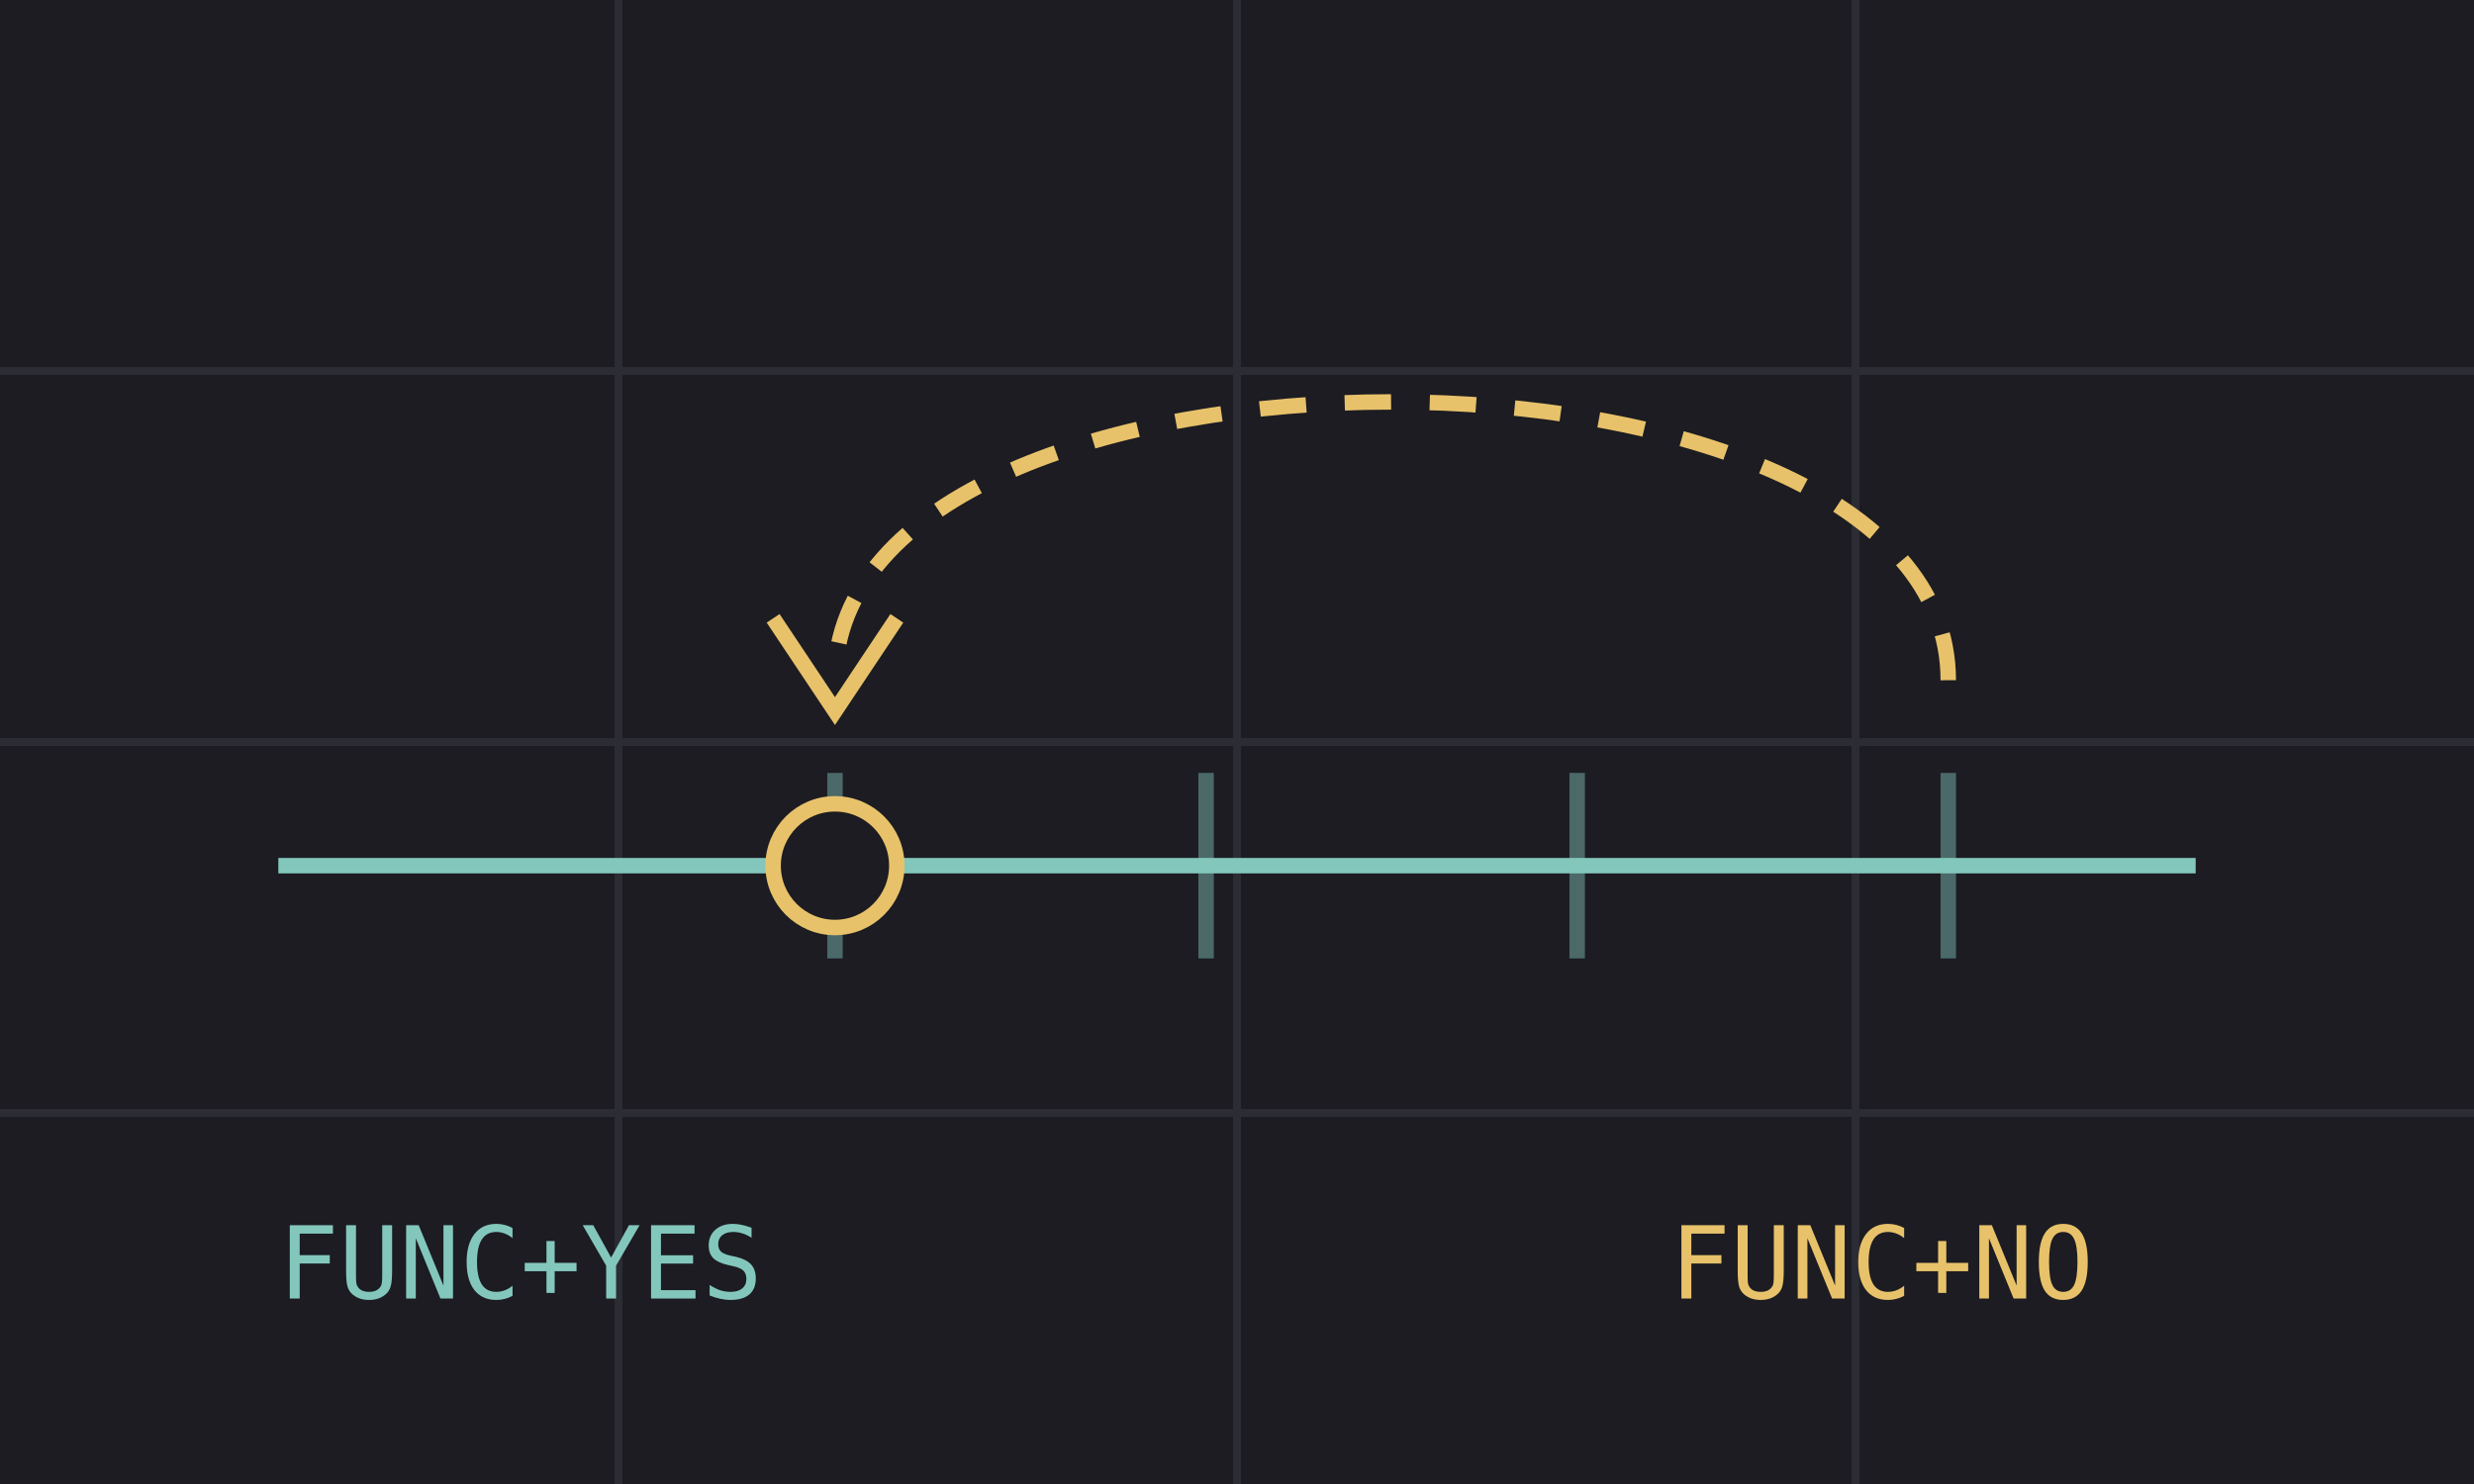
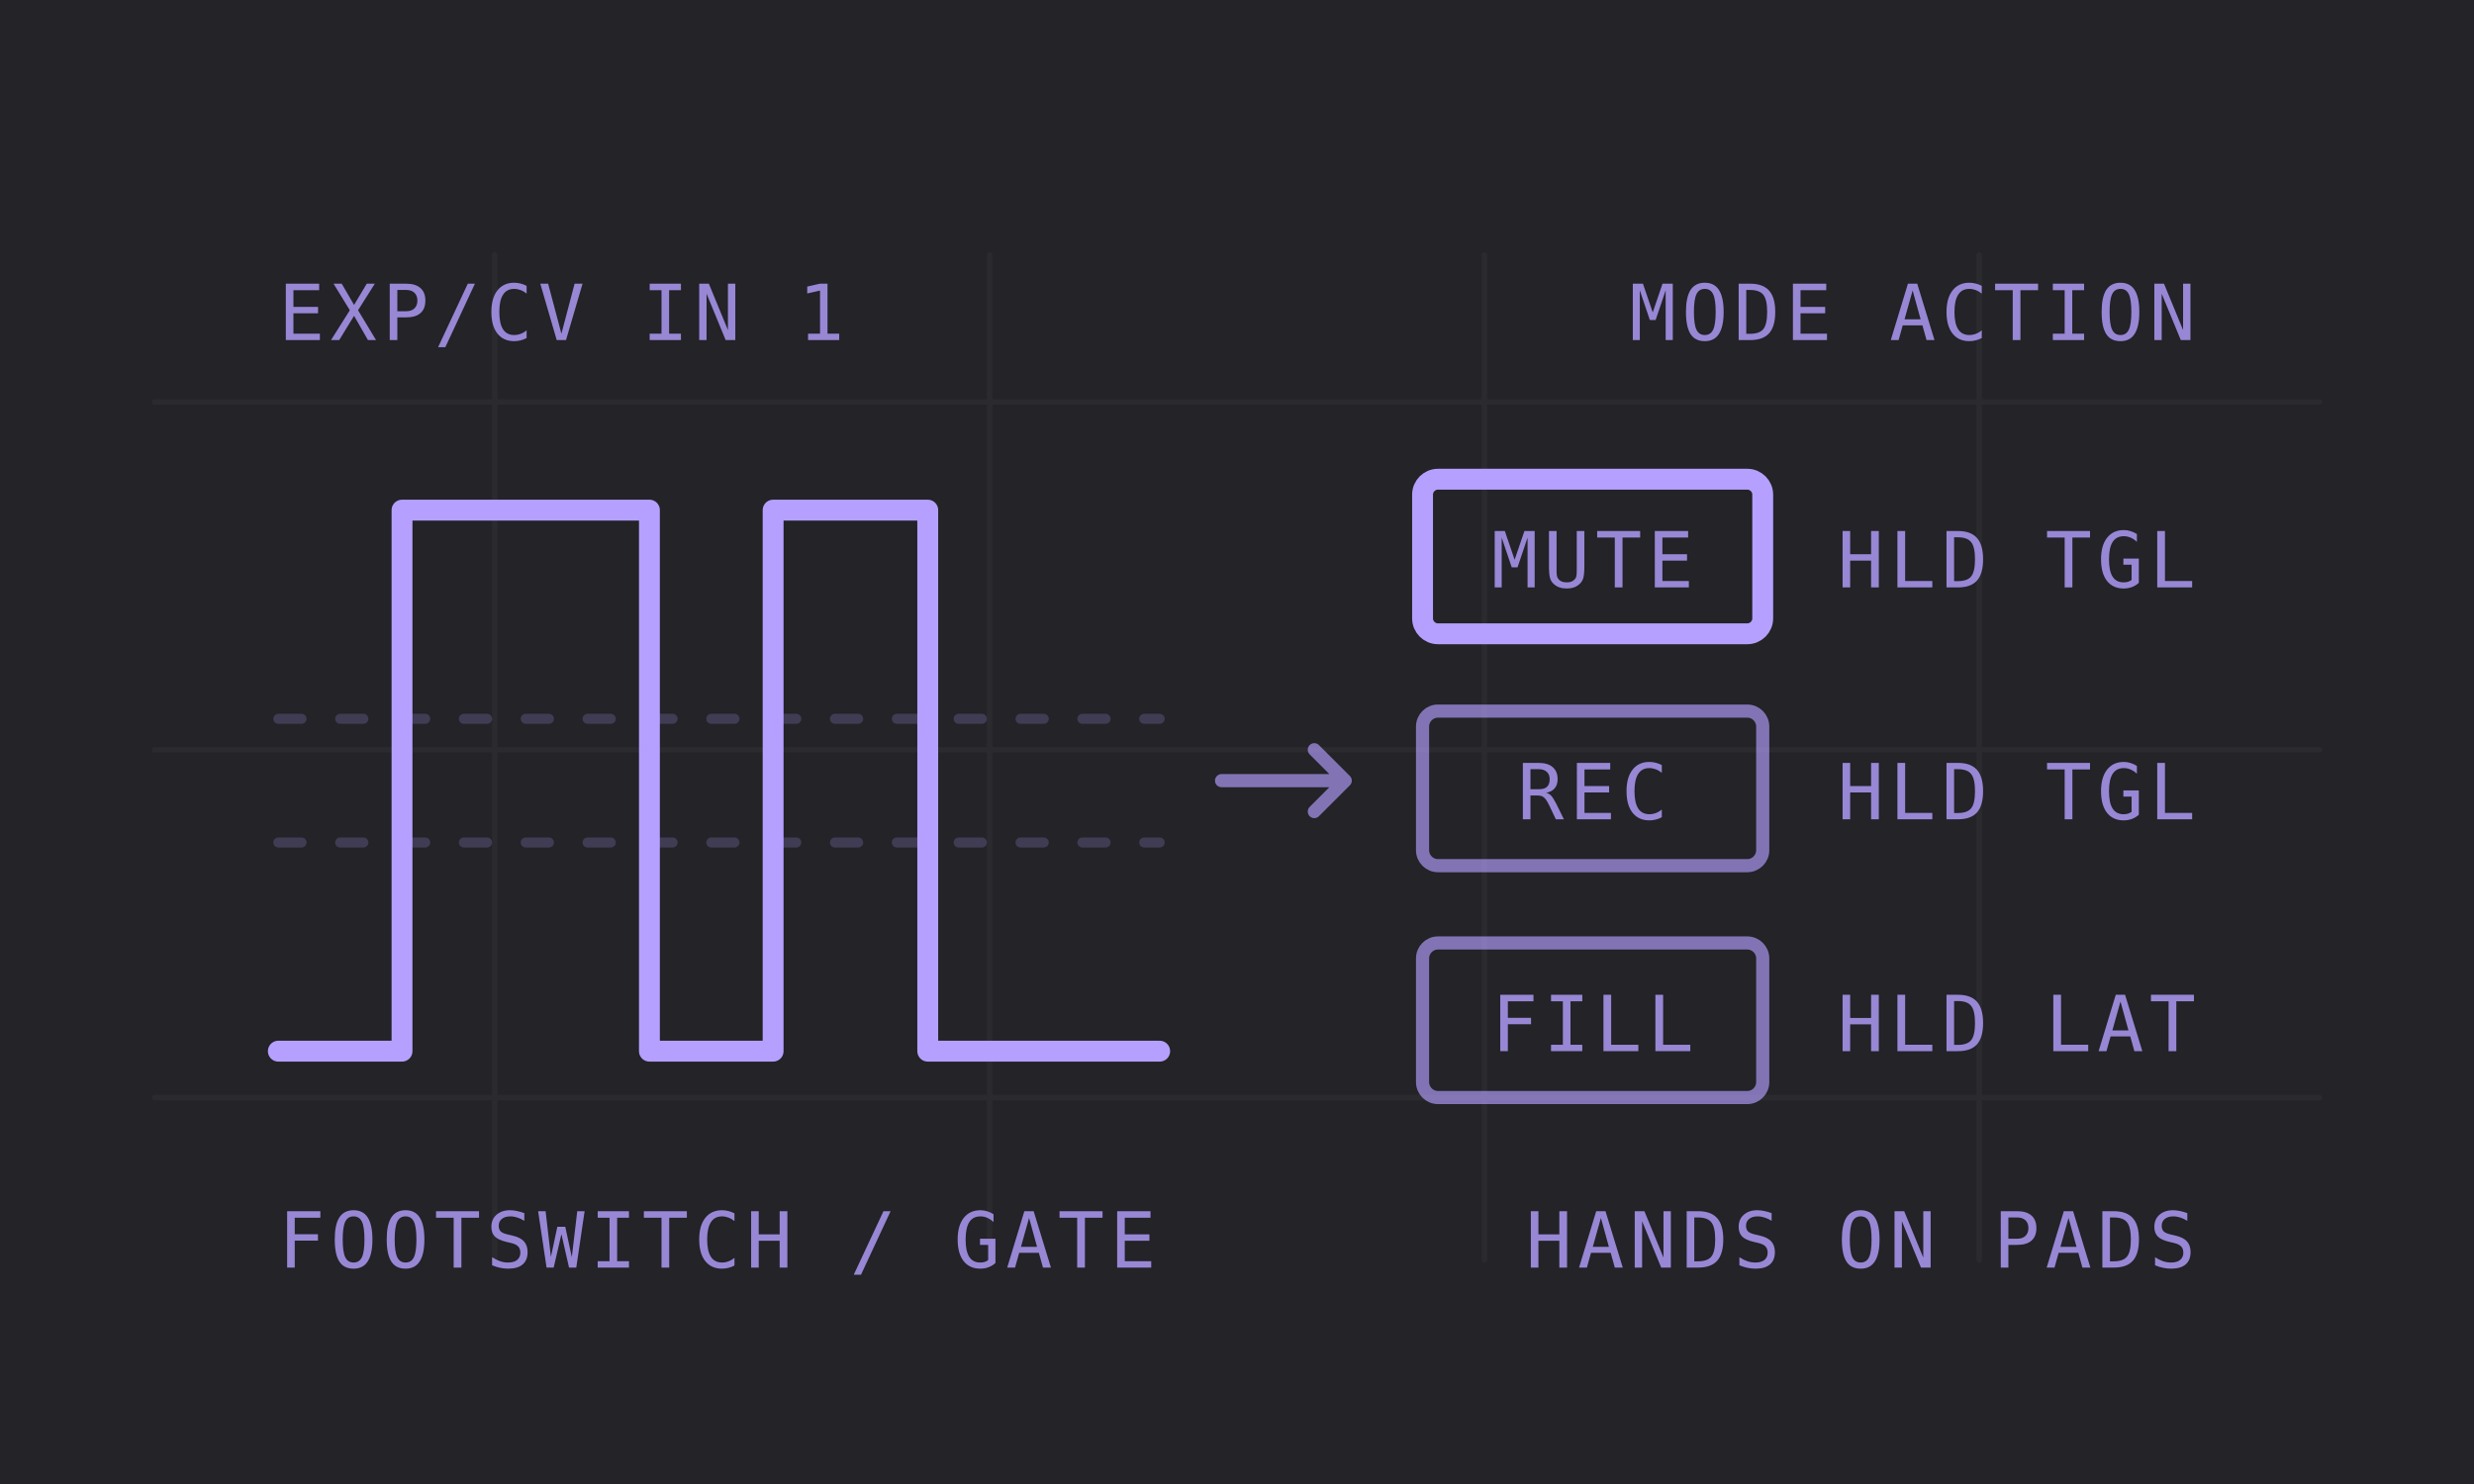
- <svg xmlns="http://www.w3.org/2000/svg" viewBox="0 0 320 192">
-   <rect width="320" height="192" fill="#1c1c22" />
-   <g stroke="#2c2c34" stroke-width="1">
-     <path d="M0 48h320M0 96h320M0 144h320M80 0v192M160 0v192M240 0v192" />
+ <svg xmlns="http://www.w3.org/2000/svg" width="320" height="192" viewBox="0 0 320 192" class="signal-art" fill="none" stroke-linecap="round" stroke-linejoin="round" role="img" aria-labelledby="title description">
+   <style>.signal-grid{stroke:#fff;opacity:.035;stroke-width:.7}.signal-main{stroke:#b5a0ff;stroke-width:2.7}.signal-secondary{stroke:#b5a0ff;opacity:.65;stroke-width:1.7}.signal-ghost{stroke:#b5a0ff;opacity:.2;stroke-width:1.3}.signal-art text{fill:#b5a0ff;opacity:.8;font:10px monospace;letter-spacing:.7px;stroke:none}</style>
+   <rect width="320" height="192" fill="#232328" />
+   <g class="signal-grid">
+     <path d="M20 52H300" />
+     <path d="M20 97H300" />
+     <path d="M20 142H300" />
+     <path d="M64 33V163" />
+     <path d="M128 33V163" />
+     <path d="M192 33V163" />
+     <path d="M256 33V163" />
  </g>
-   <path d="M36 112h248" stroke="#83c7bc" stroke-width="2" fill="none" />
-   <path d="M108 100v24M156 100v24M204 100v24M252 100v24" stroke="#83c7bc" stroke-width="2" opacity=".45" />
-   <circle cx="108" cy="112" r="8" fill="#1c1c22" stroke="#e8c26a" stroke-width="2" />
-   <path d="M252 88C252 40 108 40 108 88" stroke="#e8c26a" stroke-width="2" fill="none" stroke-dasharray="6 5" />
-   <path d="M100 80l8 12 8-12" stroke="#e8c26a" stroke-width="2" fill="none" />
-   <text x="36" y="168" font-family="monospace" font-size="13" fill="#83c7bc">FUNC+YES</text>
-   <text x="216" y="168" font-family="monospace" font-size="13" fill="#e8c26a">FUNC+NO</text>
+   <g>
+     <text x="36" y="44">EXP/CV IN 1</text>
+     <text x="284" y="44" text-anchor="end">MODE ACTION</text>
+     <path class="signal-ghost" d="M36 93H150M36 109H150" stroke-dasharray="3 5" />
+     <path class="signal-main" d="M36 136H52V66H84V136H100V66H120V136H150" />
+     <path class="signal-secondary" d="M158 101H174M170 97L174 101L170 105" />
+     <rect class="signal-main" x="184" y="62" width="44" height="20" rx="2" />
+     <text x="206" y="76" text-anchor="middle">MUTE</text>
+     <text x="284" y="76" text-anchor="end">HLD TGL</text>
+     <rect class="signal-secondary" x="184" y="92" width="44" height="20" rx="2" />
+     <text x="206" y="106" text-anchor="middle">REC</text>
+     <text x="284" y="106" text-anchor="end">HLD TGL</text>
+     <rect class="signal-secondary" x="184" y="122" width="44" height="20" rx="2" />
+     <text x="206" y="136" text-anchor="middle">FILL</text>
+     <text x="284" y="136" text-anchor="end">HLD LAT</text>
+     <text x="36" y="164">FOOTSWITCH / GATE</text>
+     <text x="284" y="164" text-anchor="end">HANDS ON PADS</text>
+   </g>
</svg>
